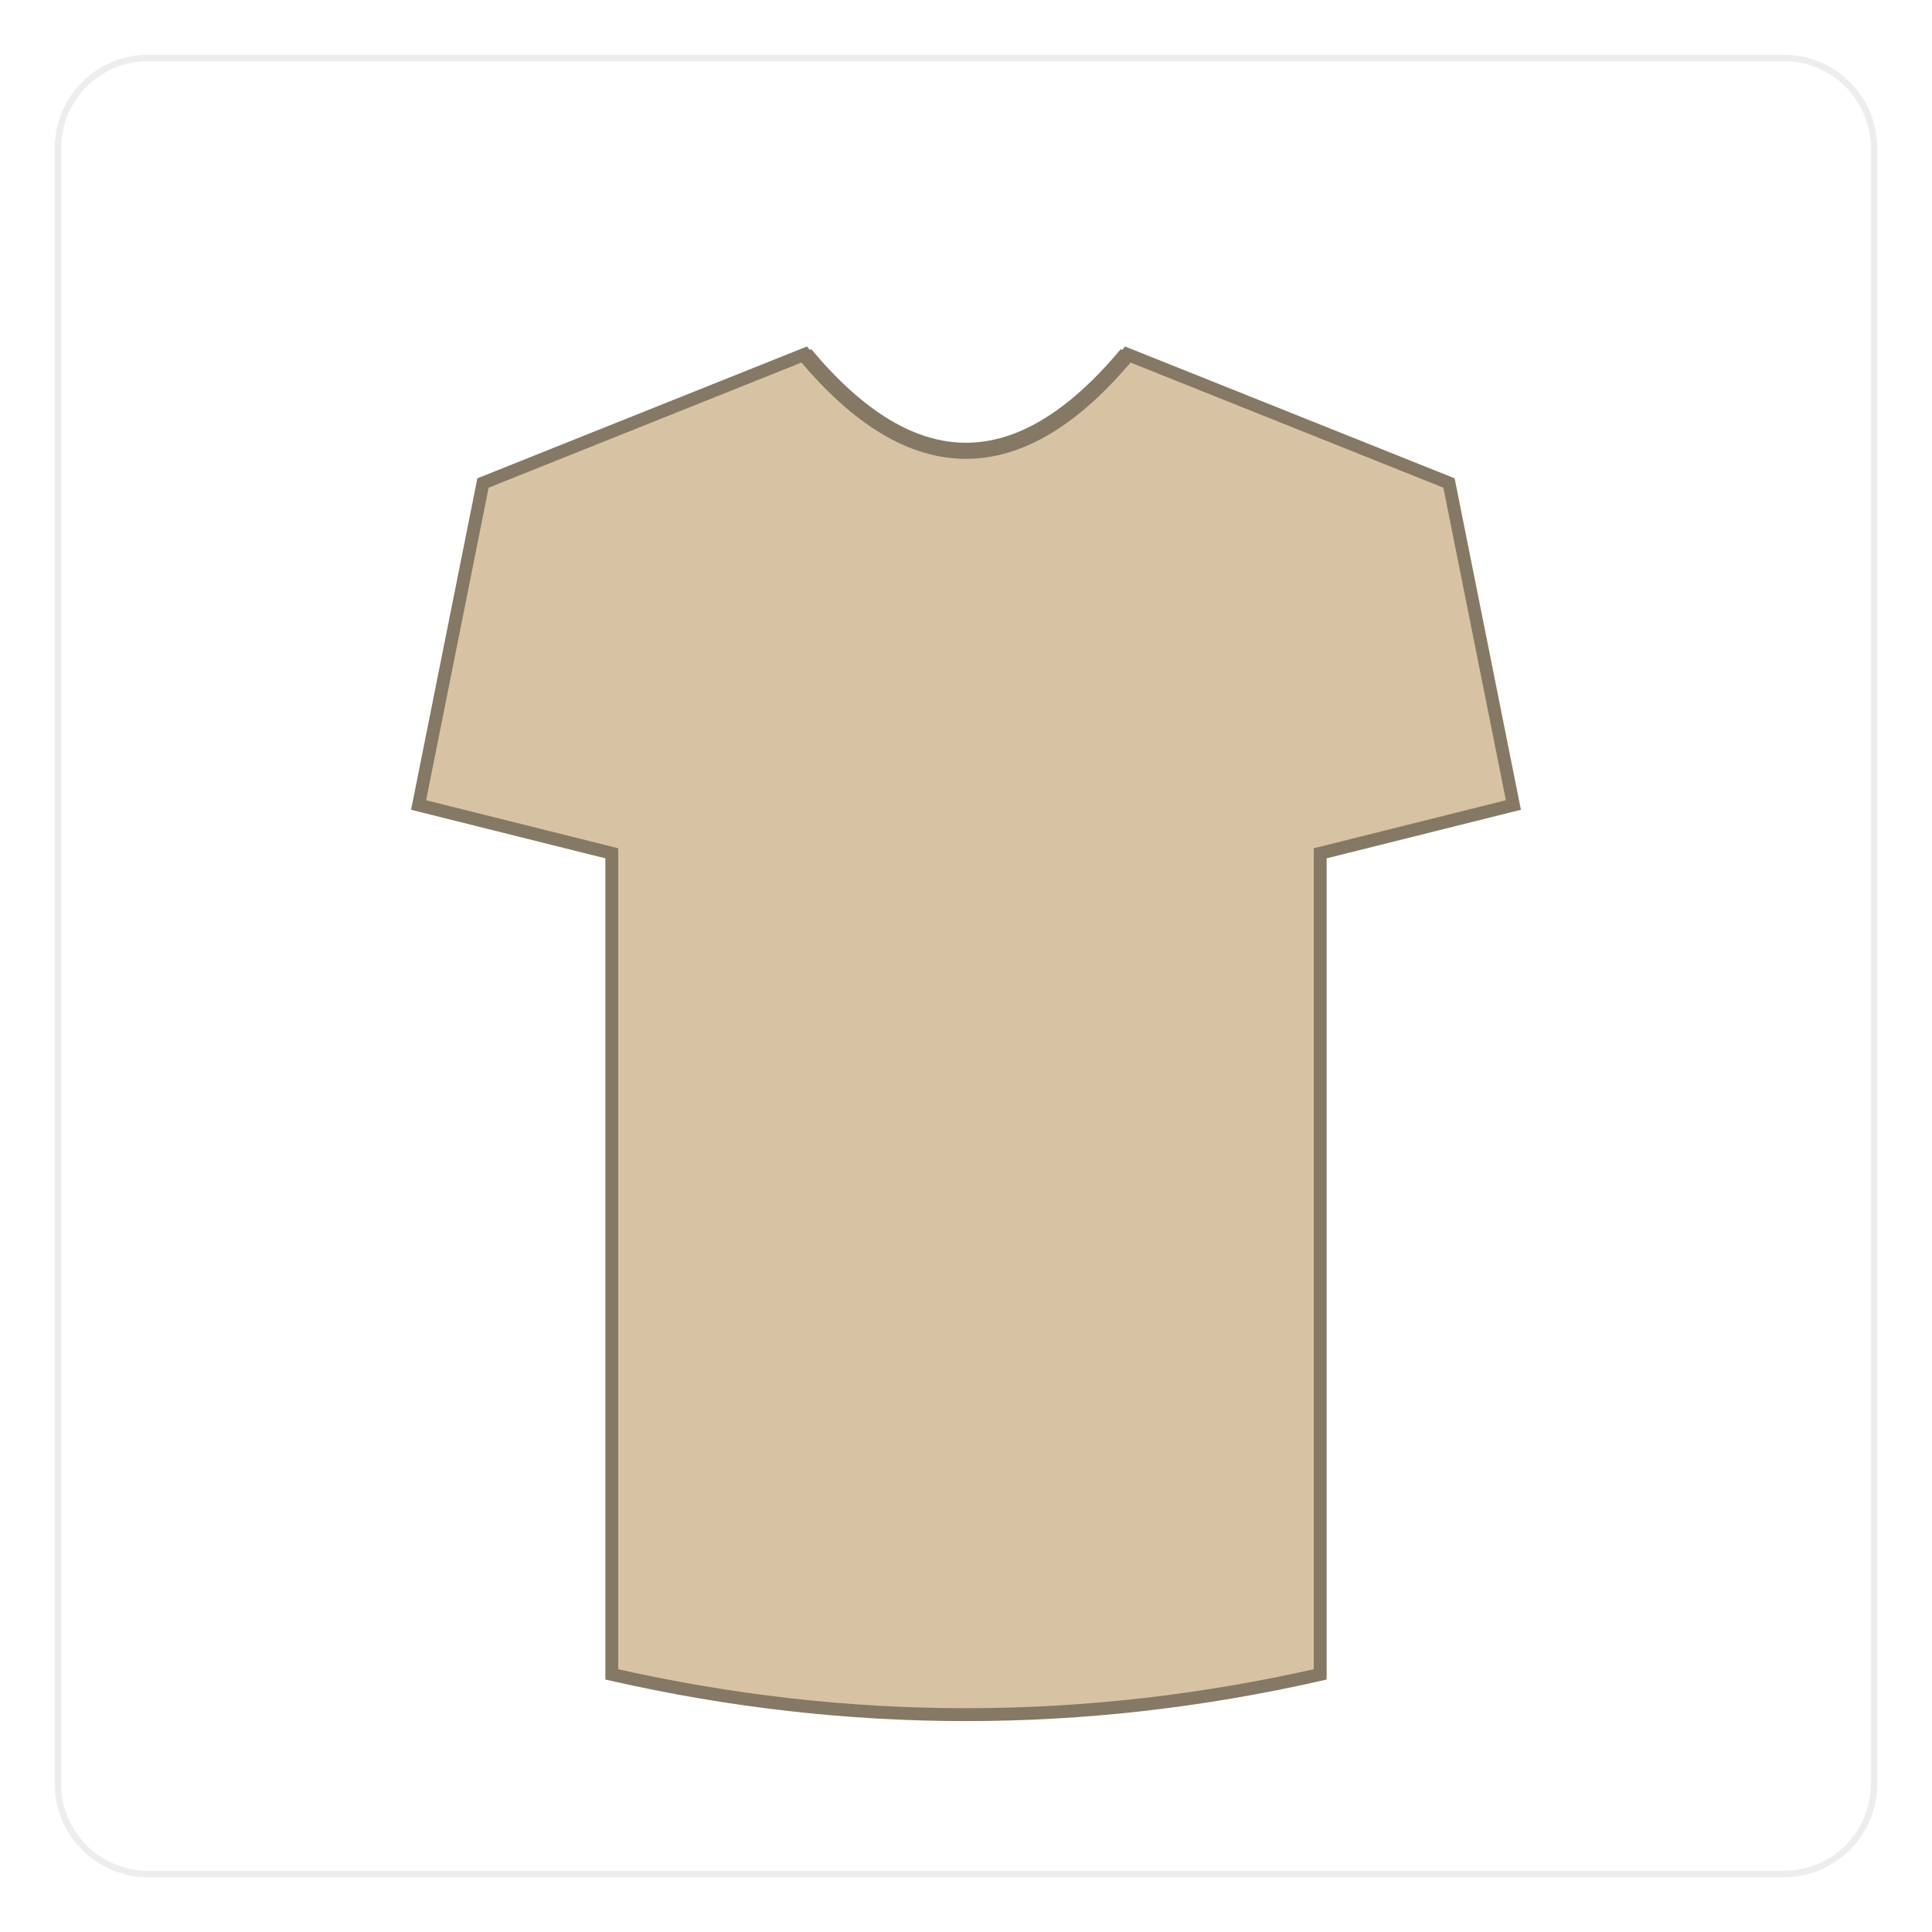
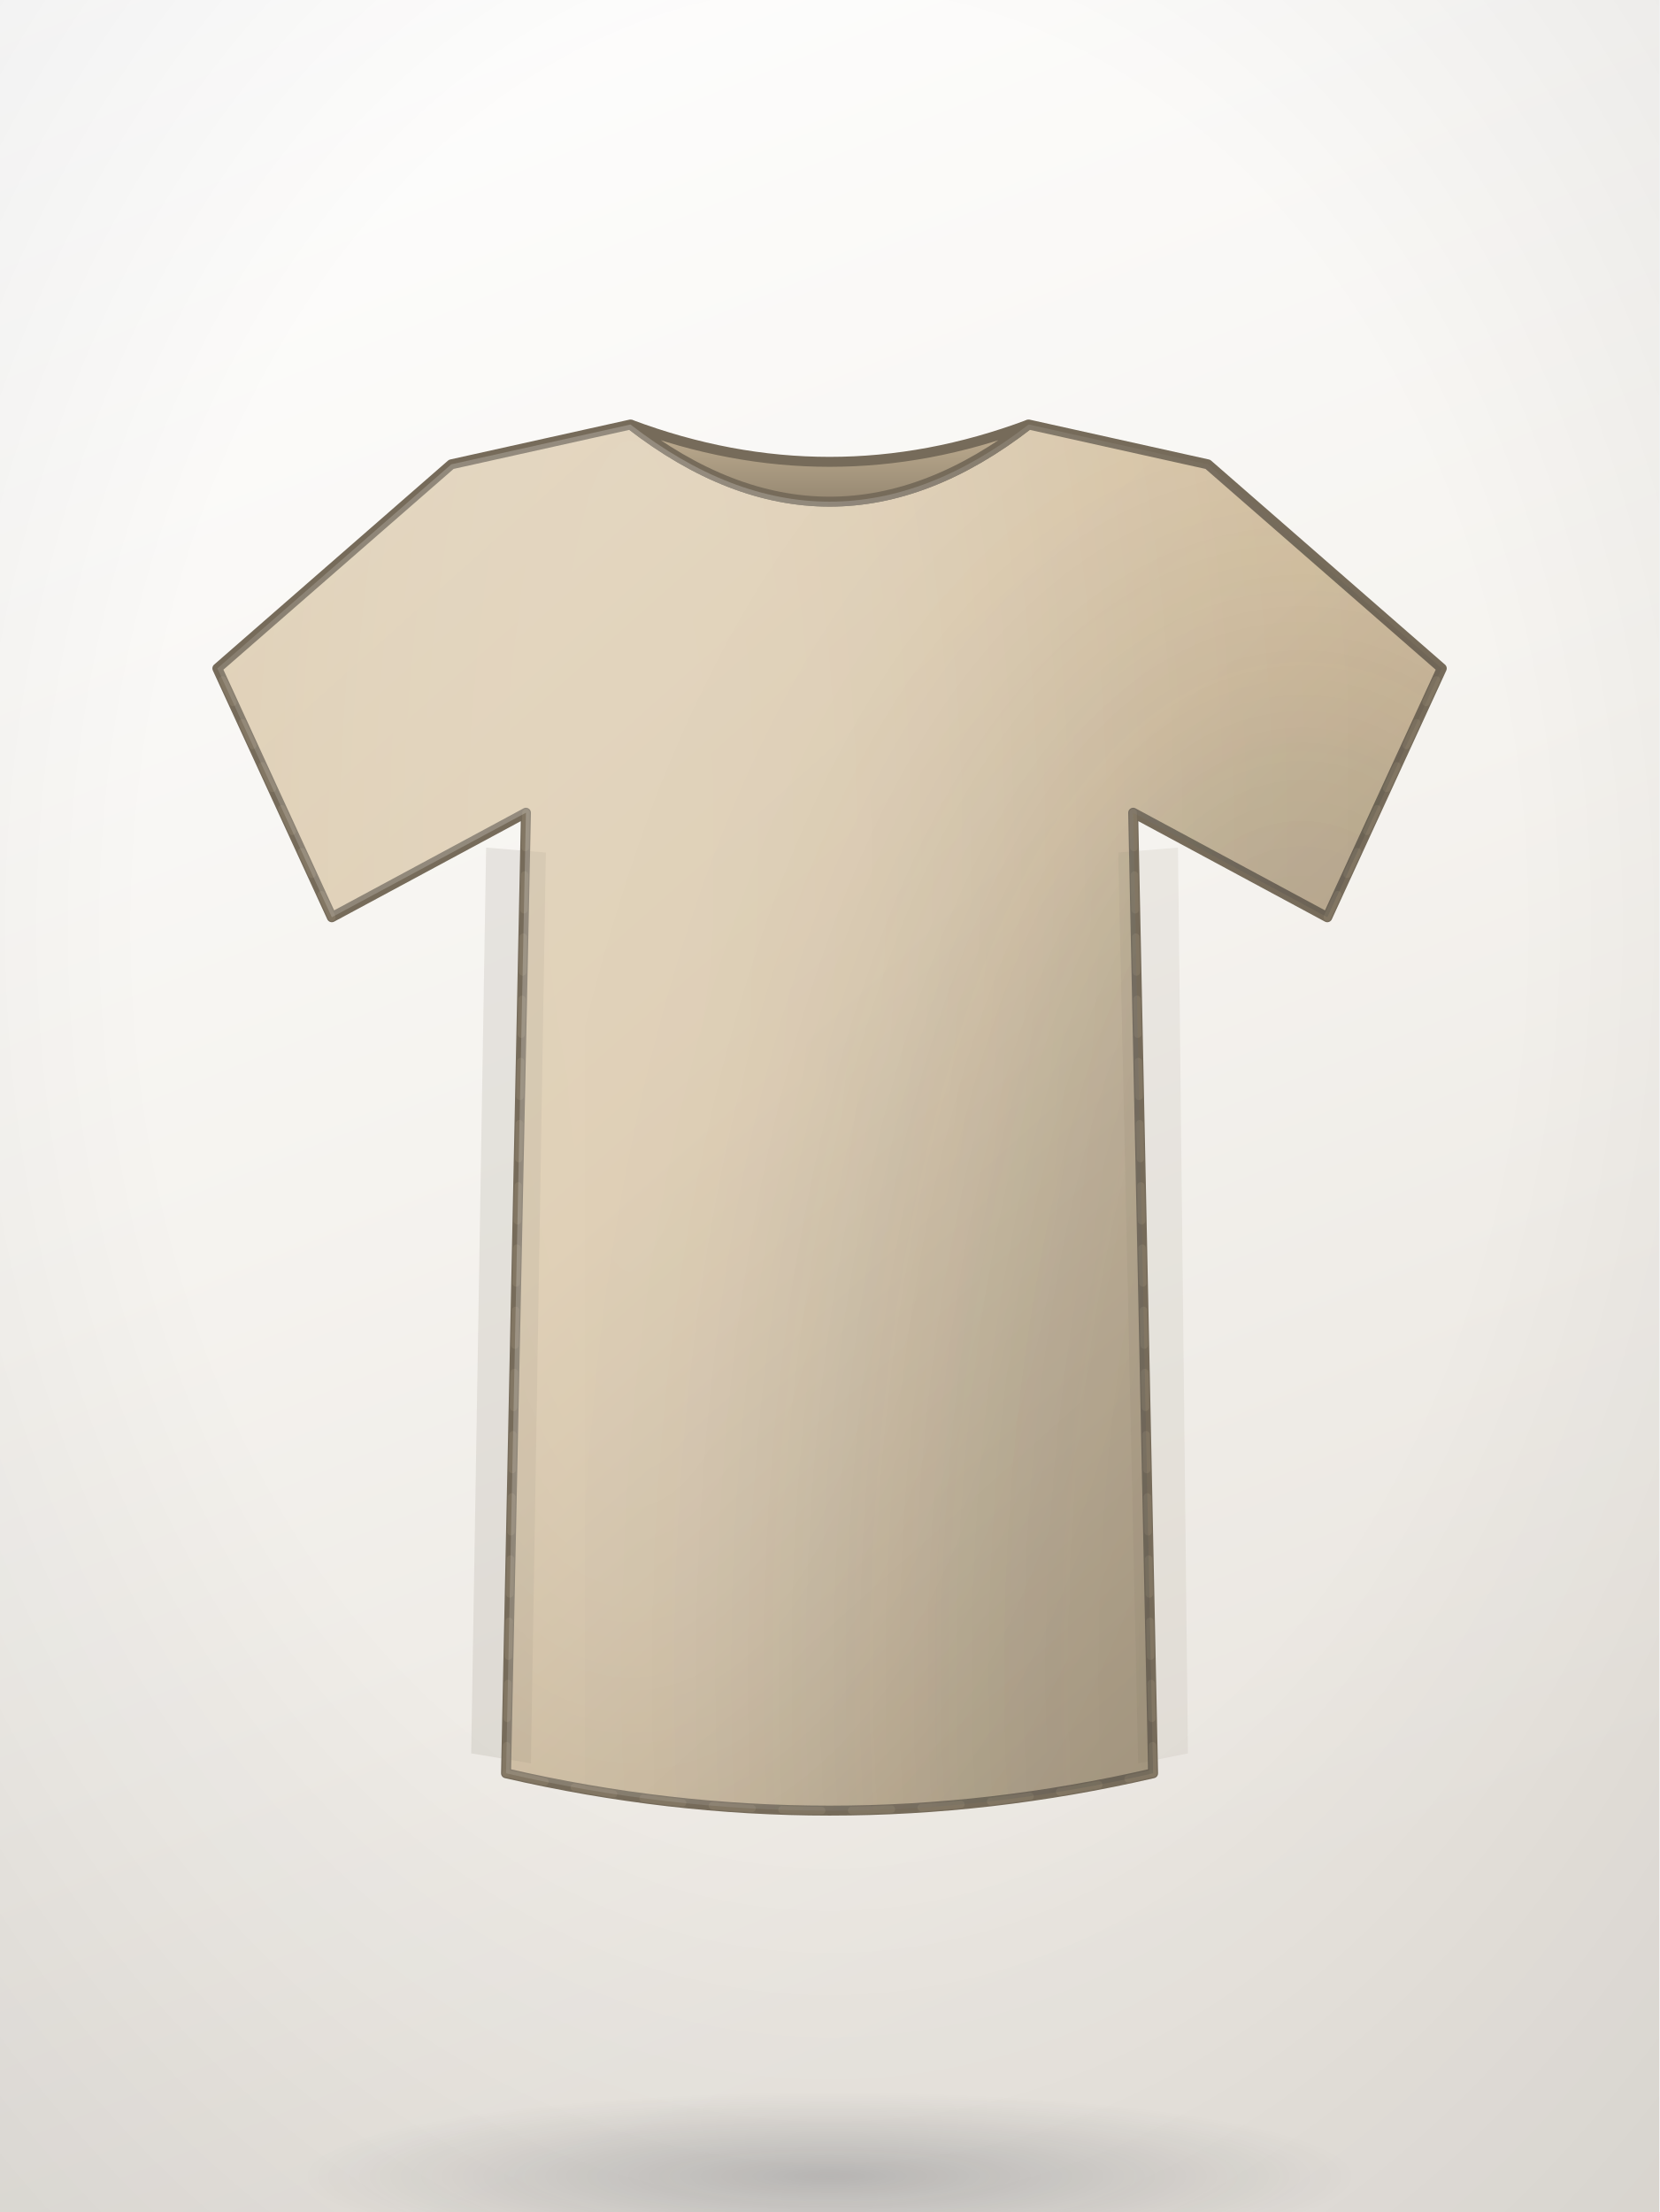
- <svg xmlns="http://www.w3.org/2000/svg" viewBox="0 0 600 600" width="600" height="600" role="img">
-   <defs />
-   <rect width="600" height="600" fill="#ffffff" />
-   <rect x="18" y="18" width="564" height="564" rx="28" fill="none" stroke="#1d2233" stroke-opacity="0.08" stroke-width="2" />
-   <path d="M150 150 L250 110 Q300 170 350 110 L450 150 L470 250 L410 265 L410 520 Q300 545 190 520 L190 265 L130 250 Z" fill="#d7c3a3" stroke="#857865" stroke-width="4" />
-   <path d="M250 110 Q300 170 350 110" fill="none" stroke="#857865" stroke-width="5" />
+ <svg xmlns="http://www.w3.org/2000/svg" viewBox="0 0 900 1200" width="900" height="1200" role="img">
+   <defs>
+     <filter id="soft" x="-30%" y="-30%" width="160%" height="160%">
+       <feGaussianBlur stdDeviation="70" />
+     </filter>
+     <linearGradient id="bg" x1="0" y1="0" x2="0.3" y2="1">
+       <stop offset="0" stop-color="#ffffff" />
+       <stop offset="0.55" stop-color="#f5f3ef" />
+       <stop offset="1" stop-color="#e9e5df" />
+     </linearGradient>
+     <radialGradient id="vig" cx="0.5" cy="0.42" r="0.75">
+       <stop offset="0.55" stop-color="#000000" stop-opacity="0" />
+       <stop offset="1" stop-color="#000000" stop-opacity="0.07" />
+     </radialGradient>
+     <linearGradient id="fp48" x1="0.1" y1="0" x2="0.9" y2="1">
+       <stop offset="0" stop-color="#ddcdb2" />
+       <stop offset="0.45" stop-color="#d7c3a3" />
+       <stop offset="1" stop-color="#b0a086" />
+     </linearGradient>
+     <linearGradient id="rp48" x1="0" y1="0" x2="0" y2="1">
+       <stop offset="0" stop-color="#c2b093" />
+       <stop offset="1" stop-color="#968872" />
+     </linearGradient>
+     <radialGradient id="shp48" cx="0.5" cy="0.5" r="0.5">
+       <stop offset="0" stop-color="#0b1220" stop-opacity="0.20" />
+       <stop offset="1" stop-color="#0b1220" stop-opacity="0" />
+     </radialGradient>
+     <clipPath id="clipp48">
+       <path d="M370 258 Q450 320 530 258 L602 274 L696 356 L650 456 L572 414 L580 800 Q450 830 320 800 L328 414 L250 456 L204 356 L298 274 Z" />
+     </clipPath>
+   </defs>
+   <rect width="900" height="1200" fill="url(#bg)" />
+   <rect width="900" height="1200" fill="url(#vig)" />
+   <g transform="translate(-157.5,-118.0) scale(1.35)">
+     <ellipse cx="450" cy="962" rx="210" ry="34" fill="url(#shp48)" />
+     <path d="M370 258 Q450 320 530 258 L602 274 L696 356 L650 456 L572 414 L580 800 Q450 830 320 800 L328 414 L250 456 L204 356 L298 274 Z" fill="url(#fp48)" stroke="#766b5a" stroke-width="4" stroke-linejoin="round" />
+     <path d="M370 258 Q450 320 530 258 Q450 288 370 258 Z" fill="url(#rp48)" stroke="#766b5a" stroke-width="4" />
+     <path d="M336 430 L330 796 L306 792 L312 428 Z" fill="#766b5a" opacity="0.13" />
+     <path d="M566 430 L574 796 L594 792 L590 428 Z" fill="#766b5a" opacity="0.09" />
+     <path d="M328 414 L320 800" fill="none" stroke="#857965" stroke-width="3" stroke-dasharray="14 11" stroke-linecap="round" opacity="0.75" />
+     <path d="M572 414 L580 800" fill="none" stroke="#857965" stroke-width="3" stroke-dasharray="14 11" stroke-linecap="round" opacity="0.75" />
+     <path d="M320 800 Q450 830 580 800" fill="none" stroke="#857965" stroke-width="3" stroke-dasharray="16 12" stroke-linecap="round" opacity="0.75" />
+     <path d="M250 456 L204 356" fill="none" stroke="#857965" stroke-width="3" stroke-dasharray="10 9" stroke-linecap="round" opacity="0.75" />
+     <path d="M650 456 L696 356" fill="none" stroke="#857965" stroke-width="3" stroke-dasharray="10 9" stroke-linecap="round" opacity="0.75" />
+     <g clip-path="url(#clipp48)">
+       <ellipse cx="370" cy="430" rx="180" ry="420" fill="#ffffff" opacity="0.22" filter="url(#soft)" />
+       <ellipse cx="640" cy="760" rx="180" ry="440" fill="#0b1220" opacity="0.13" filter="url(#soft)" />
+     </g>
+   </g>
</svg>
